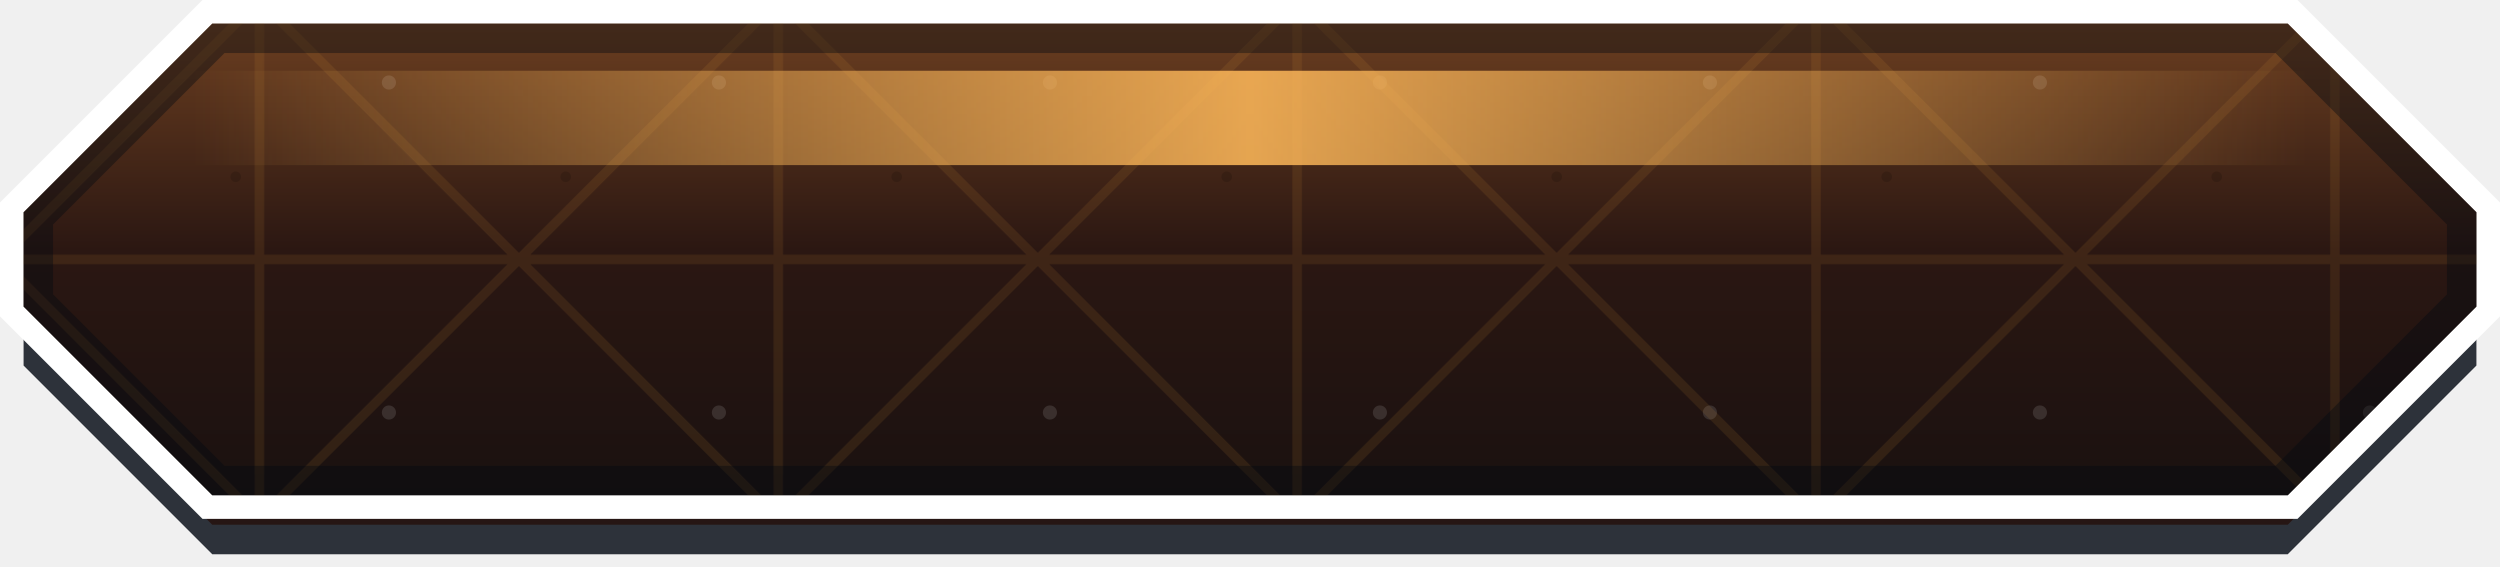
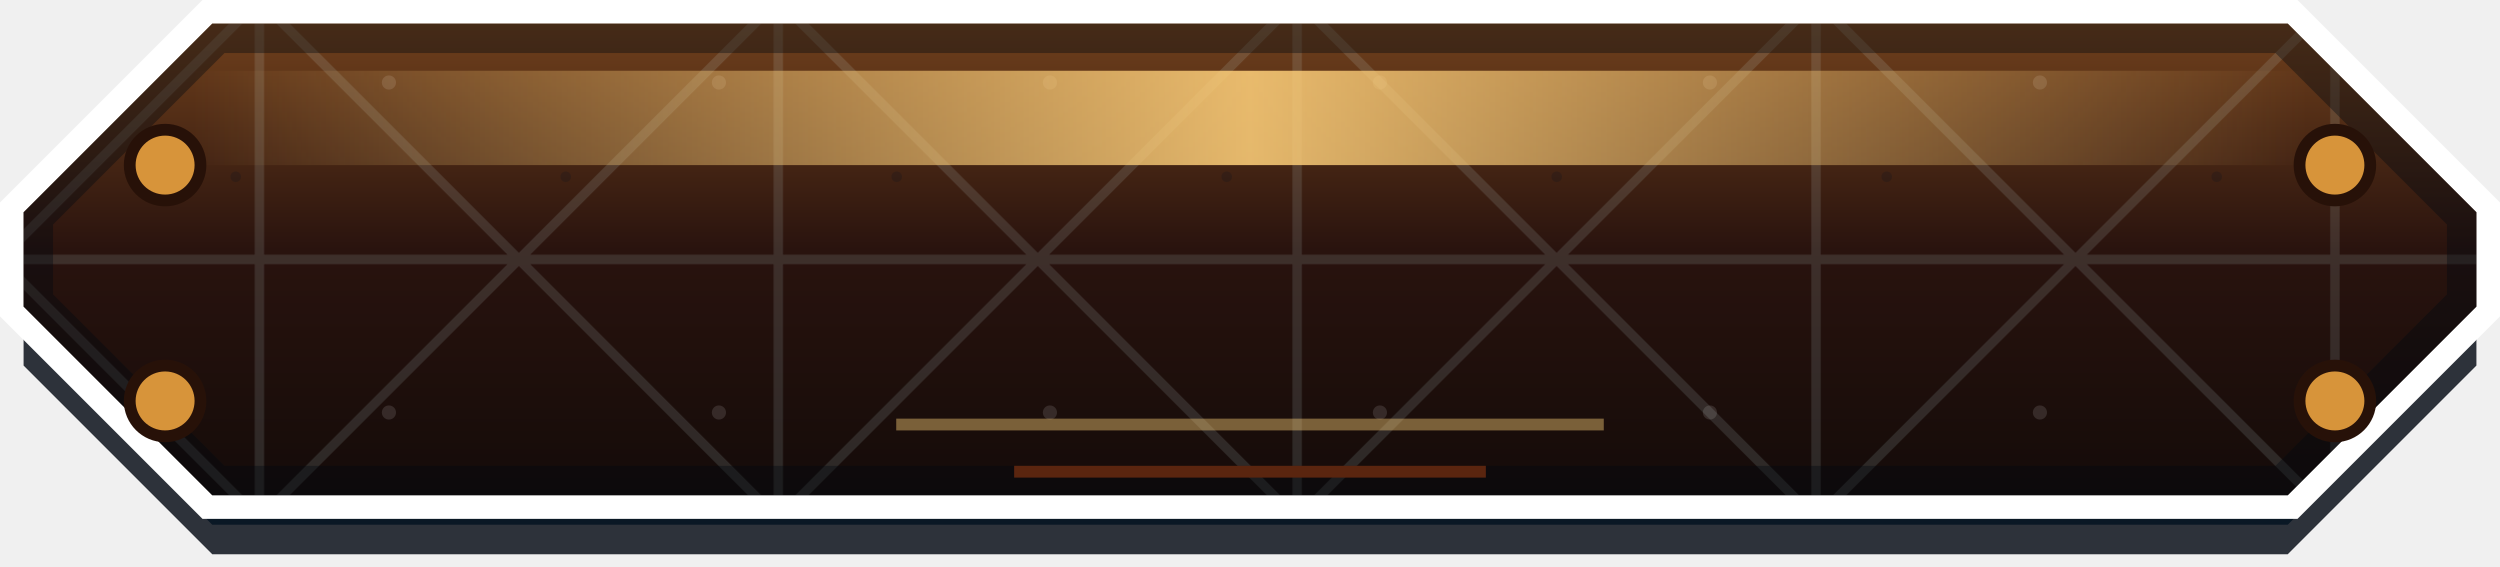
- <svg xmlns="http://www.w3.org/2000/svg" width="424" height="96" viewBox="0 0 212 48" role="img" aria-label="M7 badge highlighted" data-style="m10-volcanic-forge-0.1.0" data-geometry-shape="chamfered-angular" data-corner-radius="2" data-end-cap-depth="16">
+ <svg xmlns="http://www.w3.org/2000/svg" width="424" height="96" viewBox="0 0 212 48" role="img" aria-label="M7 badge highlighted" data-style="m10-volcanic-forge-0.2.0" data-geometry-shape="chamfered-angular" data-corner-radius="2" data-end-cap-depth="16">
  <defs>
-     <linearGradient id="m7-badge-highlighted-212-48-50-plate" x1="0" y1="0" x2="0" y2="1">
-       <stop offset="0" stop-color="#6B3E20" />
-       <stop offset=".48" stop-color="#2B1712" />
-       <stop offset="1" stop-color="#1A1110" />
+     <linearGradient id="m10-badge-212x48-highlighted-plate" x1="0" y1="0" x2="0" y2="1">
+       <stop offset="0" stop-color="#70401C" />
+       <stop offset=".48" stop-color="#29130E" />
+       <stop offset="1" stop-color="#140B09" />
    </linearGradient>
-     <linearGradient id="m7-badge-highlighted-212-48-50-primary" x1="0" y1="0" x2="0" y2="1">
-       <stop offset="0" stop-color="#FFD27A" />
-       <stop offset=".45" stop-color="#FF5B1A" />
-       <stop offset="1" stop-color="#8A3518" />
+     <linearGradient id="m10-badge-212x48-highlighted-primary" x1="0" y1="0" x2="0" y2="1">
+       <stop offset="0" stop-color="#FFF0C5" />
+       <stop offset=".45" stop-color="#FF6A1F" />
+       <stop offset="1" stop-color="#B34216" />
    </linearGradient>
-     <linearGradient id="m7-badge-highlighted-212-48-50-energy" x1="0" y1="0" x2="1" y2="0">
-       <stop offset="0" stop-color="#FFB95A" stop-opacity="0" />
-       <stop offset=".5" stop-color="#FFB95A" stop-opacity=".86" />
-       <stop offset="1" stop-color="#FFB95A" stop-opacity="0" />
+     <linearGradient id="m10-badge-212x48-highlighted-energy" x1="0" y1="0" x2="1" y2="0">
+       <stop offset="0" stop-color="#FFD07A" stop-opacity="0" />
+       <stop offset=".5" stop-color="#FFD07A" stop-opacity=".86" />
+       <stop offset="1" stop-color="#FFD07A" stop-opacity="0" />
    </linearGradient>
-     <pattern id="m7-badge-highlighted-212-48-50-grain" width="28" height="28" patternUnits="userSpaceOnUse">
+     <pattern id="m10-badge-212x48-highlighted-grain" width="28" height="28" patternUnits="userSpaceOnUse">
      <circle cx="5" cy="7" r=".6" fill="#FFFFFF" fill-opacity=".12" />
-       <circle cx="20" cy="15" r=".45" fill="#180A08" fill-opacity=".2" />
+       <circle cx="20" cy="15" r=".45" fill="#061321" fill-opacity=".2" />
    </pattern>
-     <pattern id="m7-badge-highlighted-212-48-50-plate-pattern" width="44" height="44" patternUnits="userSpaceOnUse">
-       <path d="M0 22H44M22 0V44M0 22L22 0 44 22 22 44Z" fill="none" stroke="#D7943A" stroke-opacity=".12" stroke-width=".8" />
+     <pattern id="m10-badge-212x48-highlighted-plate-pattern" width="44" height="44" patternUnits="userSpaceOnUse">
+       <path d="M0 22H44M22 0V44M0 22L22 0 44 22 22 44Z" fill="none" stroke="#D8FBFF" stroke-opacity=".12" stroke-width=".8" />
    </pattern>
-     <mask id="m7-badge-highlighted-212-48-50-mask">
+     <mask id="m10-badge-212x48-highlighted-mask">
      <path d="M18 2H194L210 18V26L194 42H18L2 26V18Z" fill="white" />
    </mask>
  </defs>
  <g opacity="1">
-     <g id="m7-badge-highlighted-212-48-50-outer-shadow" data-layer="outer-shadow" transform="translate(0 5)">
+     <g id="m10-badge-212x48-highlighted-outer-shadow" data-layer="outer-shadow" transform="translate(0 5)">
      <path d="M18 2H194L210 18V26L194 42H18L2 26V18Z" fill="#020812" opacity=".82" />
    </g>
-     <g id="m7-badge-highlighted-212-48-50-connected-depth" data-layer="connected-depth" transform="translate(0 2.5)">
-       <path d="M18 2H194L210 18V26L194 42H18L2 26V18Z" fill="#26130F" opacity=".9" />
+     <g id="m10-badge-212x48-highlighted-connected-depth" data-layer="connected-depth" transform="translate(0 2.5)">
+       <path d="M18 2H194L210 18V26L194 42H18L2 26V18Z" fill="#071522" opacity=".9" />
    </g>
-     <g id="m7-badge-highlighted-212-48-50-outer-frame" data-layer="outer-frame">
-       <path d="M18 2H194L210 18V26L194 42H18L2 26V18Z" fill="#211411" stroke="#FFFFFF" stroke-width="4" stroke-linejoin="miter" />
+     <g id="m10-badge-212x48-highlighted-outer-frame" data-layer="outer-frame">
+       <path d="M18 2H194L210 18V26L194 42H18L2 26V18Z" fill="#071421" stroke="#FFFFFF" stroke-width="4" stroke-linejoin="miter" />
    </g>
-     <g id="m7-badge-highlighted-212-48-50-inner-plate-fill" data-layer="inner-plate-fill">
-       <path d="M18 2H194L210 18V26L194 42H18L2 26V18Z" fill="url(#m7-badge-highlighted-212-48-50-plate)" />
+     <g id="m10-badge-212x48-highlighted-inner-plate-fill" data-layer="inner-plate-fill">
+       <path d="M18 2H194L210 18V26L194 42H18L2 26V18Z" fill="url(#m10-badge-212x48-highlighted-plate)" />
    </g>
-     <g id="m7-badge-highlighted-212-48-50-surface-grain" data-layer="surface-grain" data-material-source="m8-ice-grain" mask="url(#m7-badge-highlighted-212-48-50-mask)">
-       <rect width="212" height="48" fill="url(#m7-badge-highlighted-212-48-50-grain)" />
+     <g id="m10-badge-212x48-highlighted-surface-grain" data-layer="surface-grain" data-material-source="m8-ice-grain" mask="url(#m10-badge-212x48-highlighted-mask)">
+       <rect width="212" height="48" fill="url(#m10-badge-212x48-highlighted-grain)" />
    </g>
-     <g id="m7-badge-highlighted-212-48-50-surface-pattern" data-layer="surface-pattern" data-material-source="m8-crystal-facet-pattern" mask="url(#m7-badge-highlighted-212-48-50-mask)">
-       <rect width="212" height="48" fill="url(#m7-badge-highlighted-212-48-50-plate-pattern)" />
+     <g id="m10-badge-212x48-highlighted-surface-pattern" data-layer="surface-pattern" data-material-source="m8-crystal-facet-pattern" mask="url(#m10-badge-212x48-highlighted-mask)">
+       <rect width="212" height="48" fill="url(#m10-badge-212x48-highlighted-plate-pattern)" />
    </g>
-     <g id="m7-badge-highlighted-212-48-50-side-bevel-shade" data-layer="side-bevel-shade" mask="url(#m7-badge-highlighted-212-48-50-mask)">
+     <g id="m10-badge-212x48-highlighted-side-bevel-shade" data-layer="side-bevel-shade" mask="url(#m10-badge-212x48-highlighted-mask)">
      <path d="M18 2H194L210 18V26L194 42H18L2 26V18Z" fill="none" stroke="#020812" stroke-opacity=".38" stroke-width="5" />
    </g>
-     <g id="m7-badge-highlighted-212-48-50-top-bevel-highlight" data-layer="top-bevel-highlight" mask="url(#m7-badge-highlighted-212-48-50-mask)">
+     <g id="m10-badge-212x48-highlighted-top-bevel-highlight" data-layer="top-bevel-highlight" mask="url(#m10-badge-212x48-highlighted-mask)">
      <path d="M26 8H186" stroke="#FFFFFF" stroke-opacity=".55" stroke-width="3" stroke-linecap="square" />
    </g>
-     <g id="m7-badge-highlighted-212-48-50-cold-edge-accent" data-layer="cold-edge-accent" data-material-source="m8-cold-edge-accent" mask="url(#m7-badge-highlighted-212-48-50-mask)">
-       <rect x="16" y="6" width="180" height="8" fill="url(#m7-badge-highlighted-212-48-50-energy)" />
+     <g id="m10-badge-212x48-highlighted-cold-edge-accent" data-layer="cold-edge-accent" data-material-source="m8-cold-edge-accent" mask="url(#m10-badge-212x48-highlighted-mask)">
+       <rect x="16" y="6" width="180" height="8" fill="url(#m10-badge-212x48-highlighted-energy)" />
    </g>
-     <g id="m7-badge-highlighted-212-48-50-ornament-decal" data-layer="ornament-decal" data-material-source="m7-ornament-marks" mask="url(#m7-badge-highlighted-212-48-50-mask)">
-       <path d="M24 35h16M172 35h16" stroke="#FFD27A" stroke-opacity=".5" stroke-width="2" />
+     <g id="m10-badge-212x48-highlighted-ornament-decal" data-layer="ornament-decal" data-material-source="m7-ornament-marks" mask="url(#m10-badge-212x48-highlighted-mask)">
+       <path d="M24 35h16M172 35h16" stroke="#E6FCFF" stroke-opacity=".5" stroke-width="2" />
    </g>
-     <g id="m7-badge-highlighted-212-48-50-content" data-layer="content" data-slot="editable-badge-content" data-safe-x="30" data-safe-y="8" data-safe-width="152" data-safe-height="30" />
+     <g id="m10-badge-forged-rivets" data-layer="forge-ornament" data-ornament="rivet-rune" fill="#D7943A" stroke="#271108" stroke-width="1">
+       <circle cx="14" cy="14" r="3" />
+       <circle cx="198" cy="14" r="3" />
+       <circle cx="14" cy="34" r="3" />
+       <circle cx="198" cy="34" r="3" />
+     </g>
+     <g id="m10-badge-engraved-typography" data-layer="forge-typography" data-typography-preset="m10-engraved-gold-action">
+       <path d="M76 36h60" stroke="#FFD27A" stroke-opacity=".42" />
+       <path d="M86 40h40" stroke="#5A250F" />
+     </g>
+     <g id="m10-badge-content" data-layer="content" data-slot="editable-badge-content" data-safe-x="30" data-safe-y="8" data-safe-width="152" data-safe-height="30" />
  </g>
</svg>
